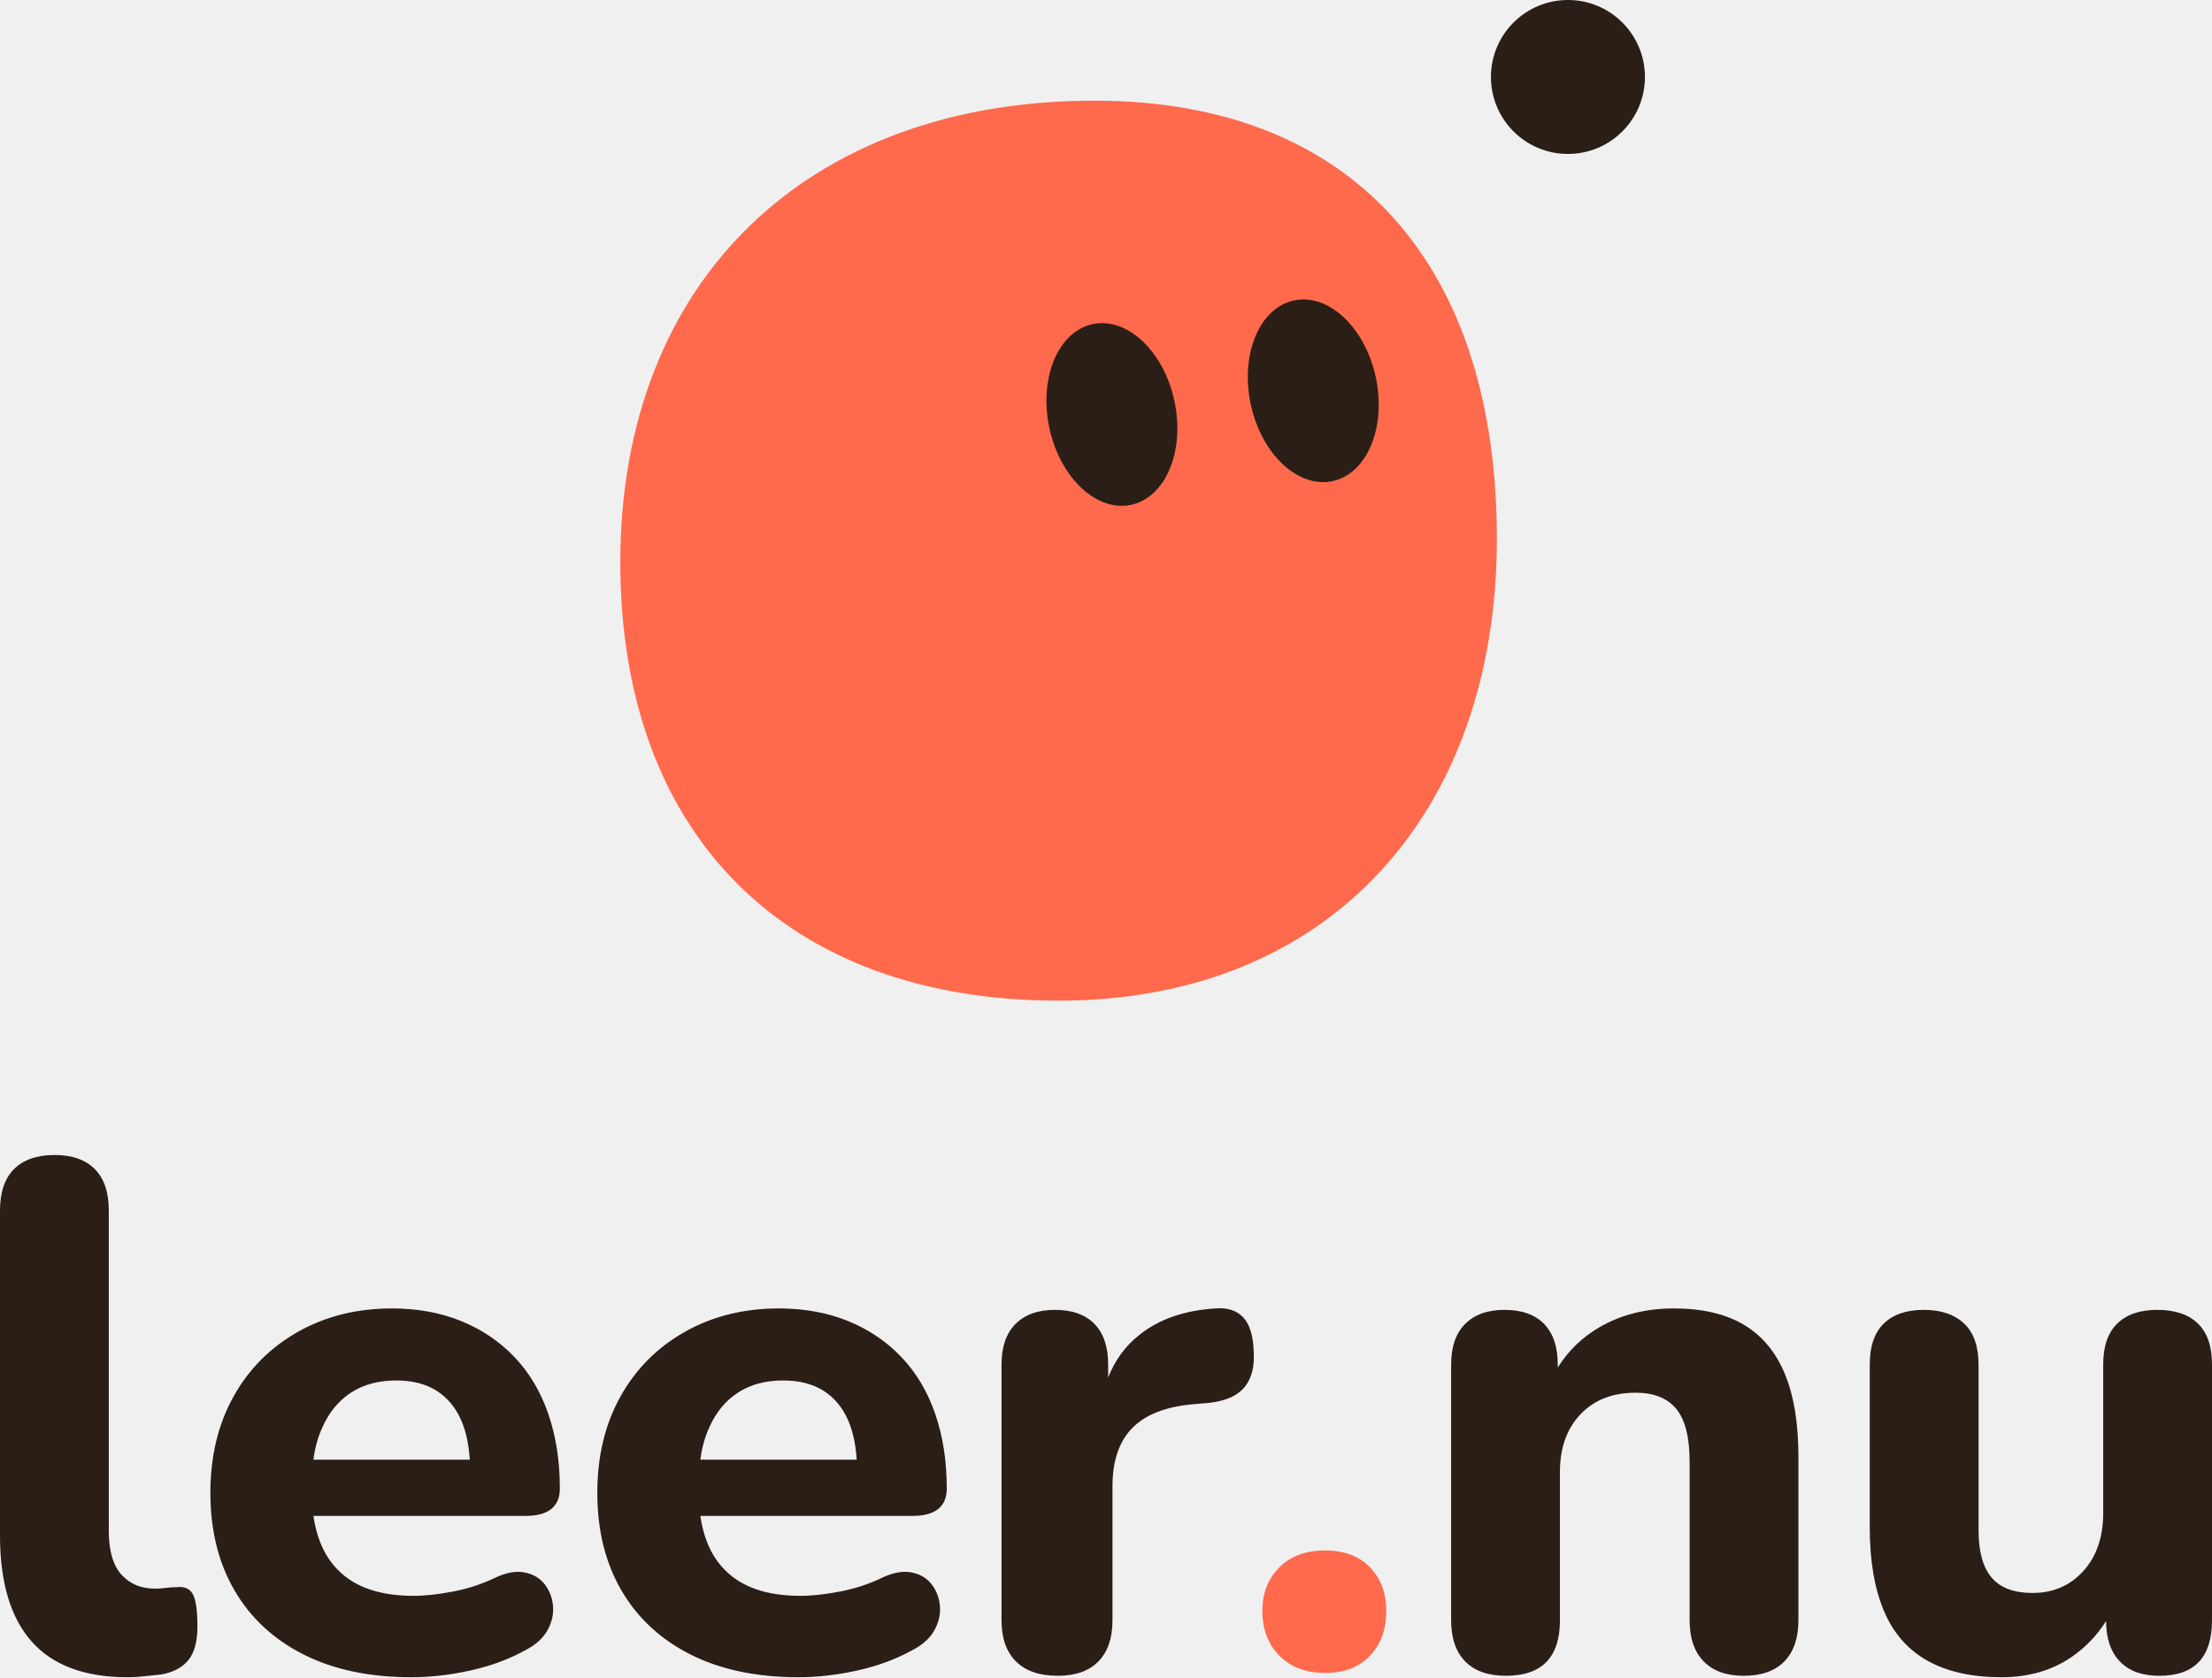
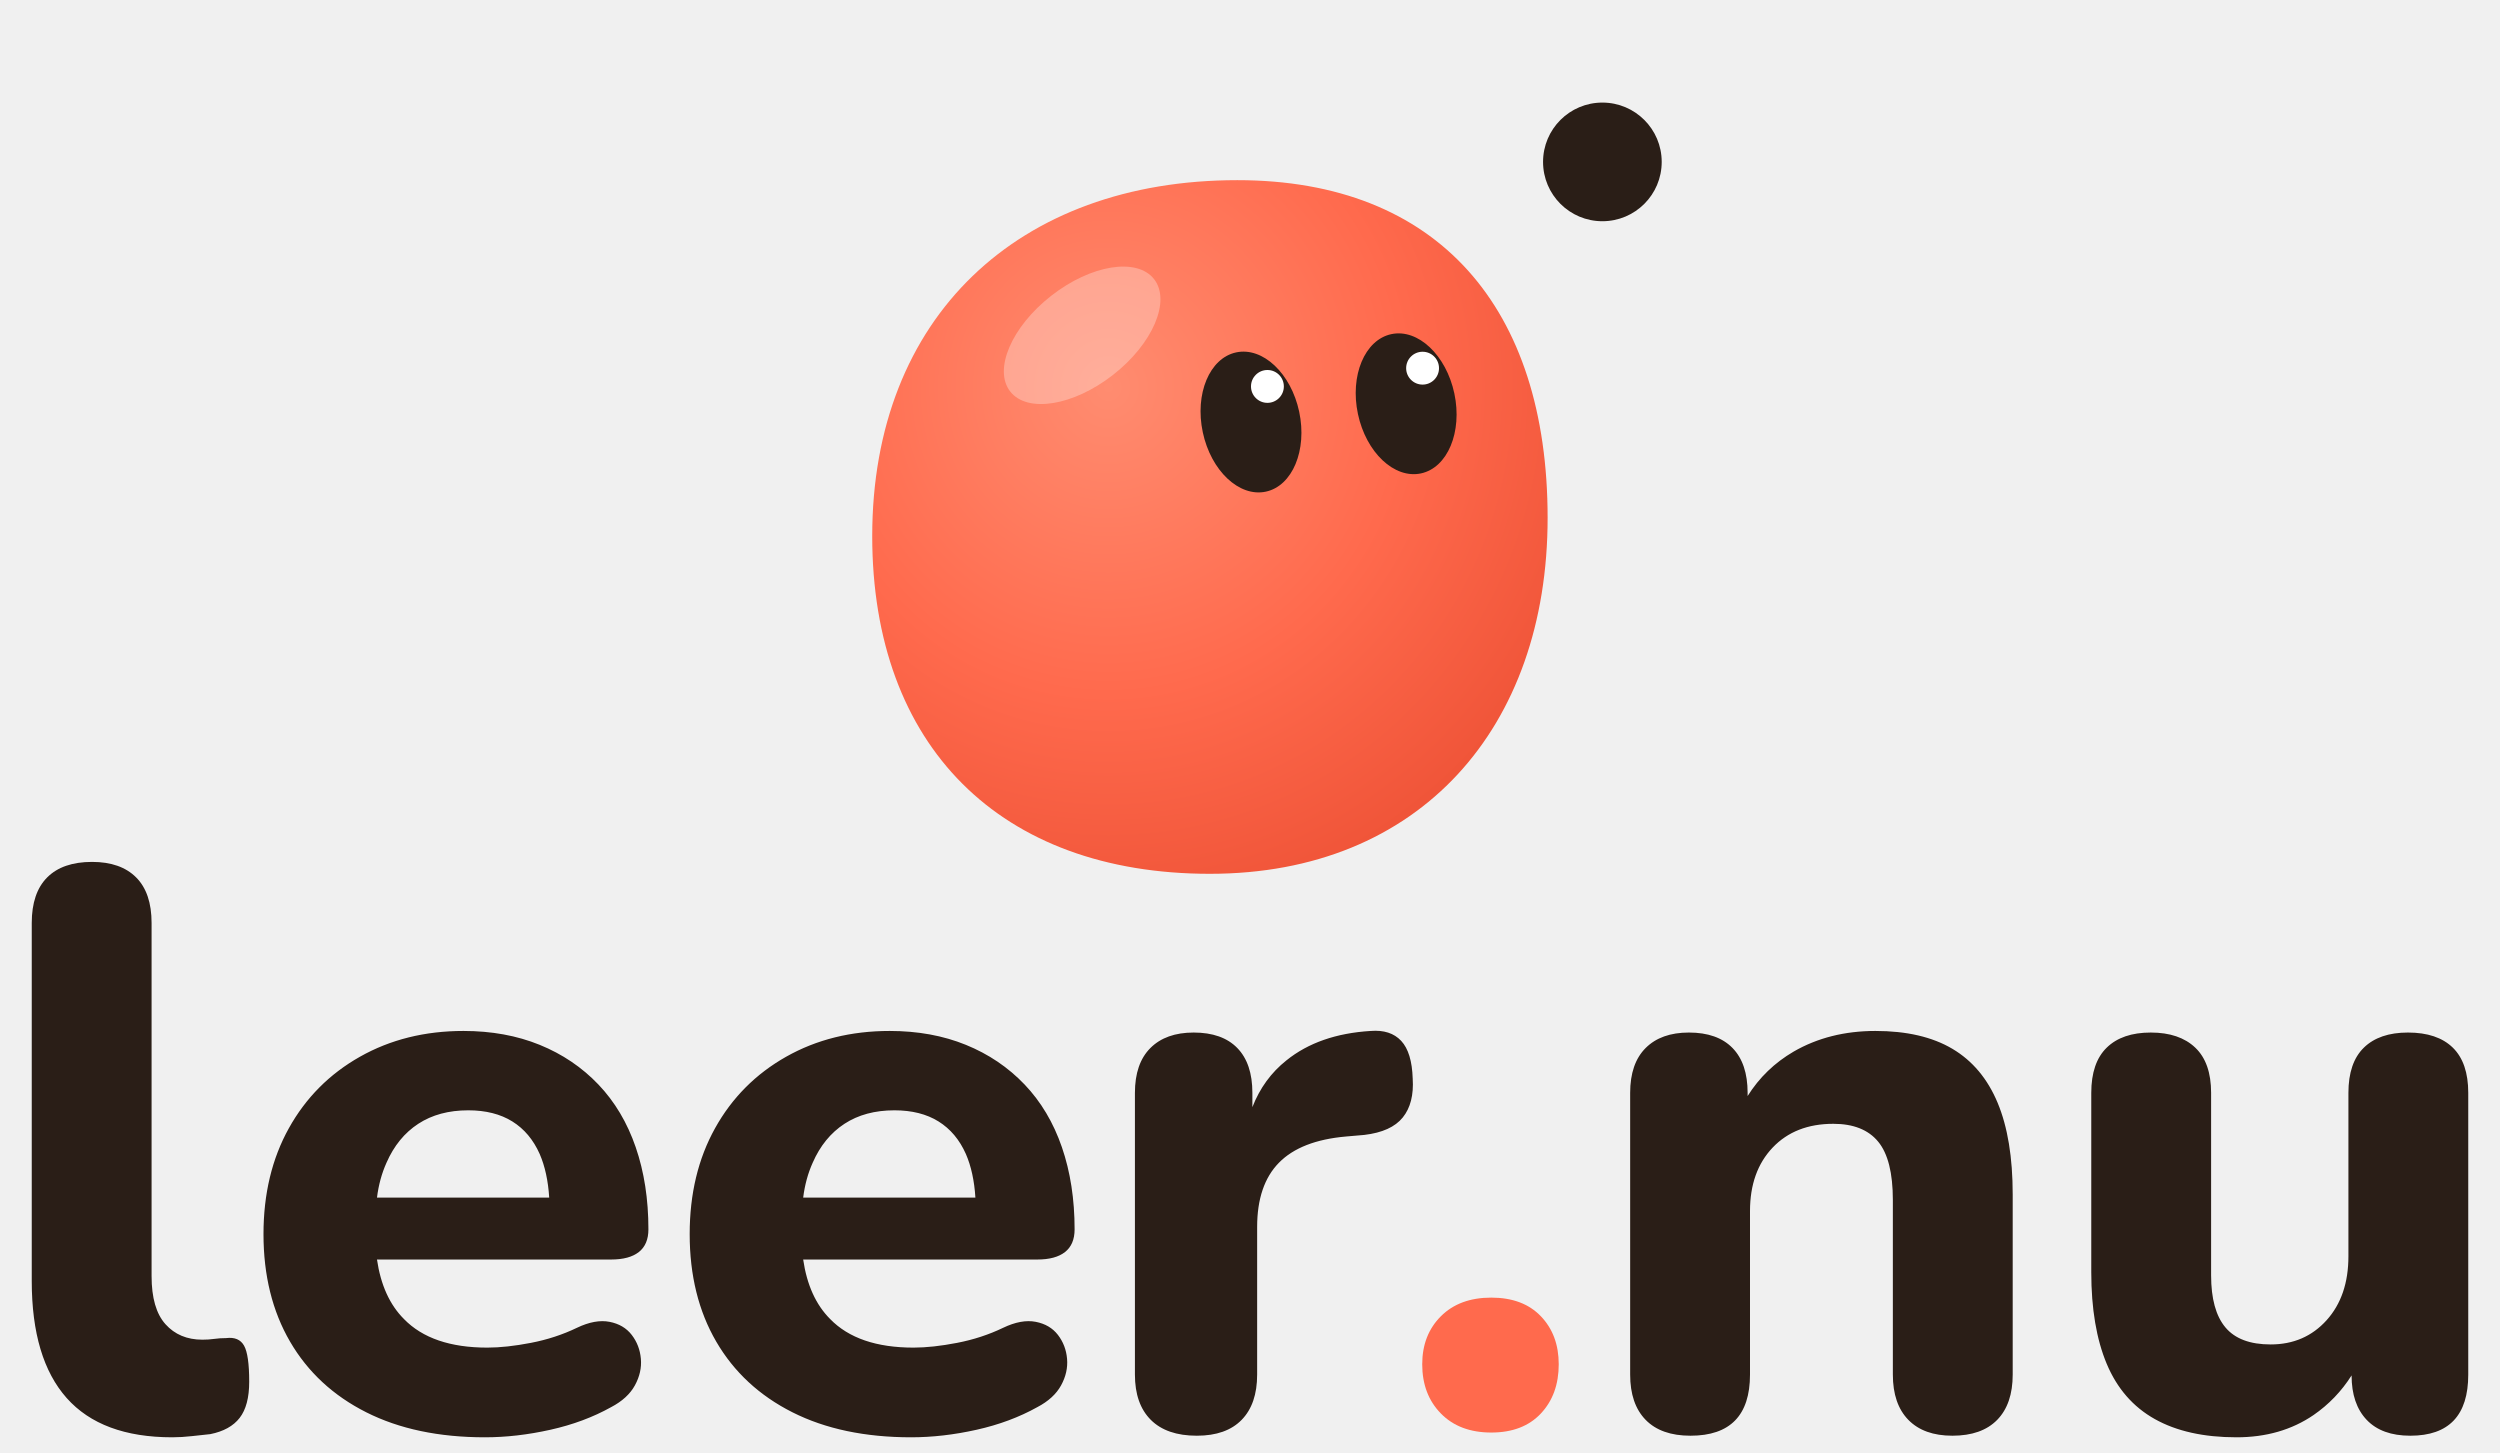
- <svg xmlns="http://www.w3.org/2000/svg" viewBox="0 -2317.45 3070 2328.45" role="img" aria-label="leer.nu">
-   <g transform="translate(762.28 -2473.63) scale(16.44)">
-     <path d="M46 18C68 18 80 32 80 55C80 78 66 94 43 94C20 94 6 80 6 57C6 33 22 18 46 18Z" fill="#FF6A4D" />
-     <path d="M52.782 43.377A5.4 7.8 -12 1 0 42.218 45.623A5.4 7.8 -12 1 0 52.782 43.377ZM69.782 41.377A5.4 7.8 -12 1 0 59.218 43.623A5.4 7.8 -12 1 0 69.782 41.377Z" fill="#2A1E17" />
-     <path d="M79.5 16A6.5 6.5 0 1 0 92.5 16A6.5 6.5 0 1 0 79.5 16Z" fill="#2A1E17" />
+ <svg xmlns="http://www.w3.org/2000/svg" viewBox="-40 -1800 3150 1830" role="img" aria-label="leer.nu">
+   <g transform="translate(990 -1780) scale(11.5)">
+     <defs>
+       <radialGradient id="lg2" cx="35%" cy="30%" r="80%">
+         <stop offset="0" stop-color="#FF8C70" />
+         <stop offset=".55" stop-color="#FF6A4D" />
+         <stop offset="1" stop-color="#EE5236" />
+       </radialGradient>
+     </defs>
+     <path d="M46 18C68 18 80 32 80 55C80 78 66 94 43 94C20 94 6 80 6 57C6 33 22 18 46 18Z" fill="url(#lg2)" />
+     <ellipse cx="29" cy="35" rx="10" ry="5.5" transform="rotate(-38 29 35)" fill="#fff" opacity=".3" />
+     <g class="eyes">
+       <ellipse cx="47.5" cy="44.5" rx="5.4" ry="7.8" transform="rotate(-12 47.5 44.5)" fill="#2A1E17" />
+       <ellipse cx="64.5" cy="42.5" rx="5.4" ry="7.8" transform="rotate(-12 64.5 42.5)" fill="#2A1E17" />
+       <circle cx="49.3" cy="40.6" r="1.8" fill="#fff" />
+       <circle cx="66.3" cy="38.6" r="1.8" fill="#fff" />
+     </g>
+     <circle class="tdot" cx="86" cy="16" r="6.5" fill="#2A1E17" />
  </g>
  <path d="M177 11Q88 11 44.0 -38.5Q0 -88 0 -186V-637Q0 -675 19.5 -694.5Q39 -714 76 -714Q112 -714 131.5 -694.5Q151 -675 151 -637V-192Q151 -151 168.5 -131.5Q186 -112 215 -112Q223 -112 230.0 -113.0Q237 -114 245 -114Q261 -116 267.5 -104.5Q274 -93 274 -59Q274 -29 262.0 -13.5Q250 2 225 7Q215 8 202.0 9.5Q189 11 177 11ZM571 11Q484 11 421.5 -20.5Q359 -52 325.5 -109.5Q292 -167 292 -245Q292 -321 324.0 -378.5Q356 -436 413.5 -468.5Q471 -501 544 -501Q597 -501 640.0 -483.5Q683 -466 714.0 -433.5Q745 -401 761.0 -354.5Q777 -308 777 -251Q777 -232 765.0 -222.5Q753 -213 730 -213H435Q442 -165 469 -138Q504 -102 574 -102Q598 -102 629.0 -108.0Q660 -114 687 -127Q710 -138 728.0 -134.5Q746 -131 756.0 -118.0Q766 -105 767.5 -88.0Q769 -71 760.0 -54.5Q751 -38 730 -27Q696 -8 653.5 1.5Q611 11 571 11ZM435 -291H652Q650 -323 640 -346Q628 -373 605.5 -387.0Q583 -401 550 -401Q513 -401 487.0 -384.0Q461 -367 447 -335Q438 -315 435 -291ZM1108 11Q1021 11 958.5 -20.5Q896 -52 862.5 -109.5Q829 -167 829 -245Q829 -321 861.0 -378.5Q893 -436 950.5 -468.5Q1008 -501 1081 -501Q1134 -501 1177.0 -483.5Q1220 -466 1251.0 -433.5Q1282 -401 1298.0 -354.5Q1314 -308 1314 -251Q1314 -232 1302.0 -222.5Q1290 -213 1267 -213H972Q979 -165 1006 -138Q1041 -102 1111 -102Q1135 -102 1166.0 -108.0Q1197 -114 1224 -127Q1247 -138 1265.0 -134.5Q1283 -131 1293.0 -118.0Q1303 -105 1304.5 -88.0Q1306 -71 1297.0 -54.5Q1288 -38 1267 -27Q1233 -8 1190.5 1.5Q1148 11 1108 11ZM972 -291H1189Q1187 -323 1177 -346Q1165 -373 1142.5 -387.0Q1120 -401 1087 -401Q1050 -401 1024.0 -384.0Q998 -367 984 -335Q975 -315 972 -291ZM1468 9Q1430 9 1410.0 -11.0Q1390 -31 1390 -68V-423Q1390 -460 1409.5 -479.5Q1429 -499 1464 -499Q1500 -499 1519.0 -479.5Q1538 -460 1538 -423V-405Q1552 -441 1581 -464Q1622 -497 1687 -501Q1712 -503 1725.5 -488.5Q1739 -474 1740 -441Q1742 -410 1727.5 -392.0Q1713 -374 1679 -370L1656 -368Q1599 -363 1571.5 -335.0Q1544 -307 1544 -254V-68Q1544 -31 1524.5 -11.0Q1505 9 1468 9ZM2090 9Q2053 9 2033.5 -11.0Q2014 -31 2014 -68V-423Q2014 -460 2033.5 -479.5Q2053 -499 2088 -499Q2124 -499 2143.0 -479.5Q2162 -460 2162 -423V-419Q2184 -454 2220 -475Q2265 -501 2323 -501Q2382 -501 2420.0 -478.5Q2458 -456 2477.0 -410.5Q2496 -365 2496 -295V-68Q2496 -31 2476.5 -11.0Q2457 9 2420 9Q2384 9 2364.5 -11.0Q2345 -31 2345 -68V-288Q2345 -339 2326.5 -361.5Q2308 -384 2270 -384Q2222 -384 2193.5 -354.0Q2165 -324 2165 -274V-68Q2165 9 2090 9ZM2778 11Q2716 11 2675.0 -12.0Q2634 -35 2614.5 -81.5Q2595 -128 2595 -197V-423Q2595 -461 2614.5 -480.0Q2634 -499 2670.0 -499.0Q2706 -499 2726.0 -480.0Q2746 -461 2746 -423V-193Q2746 -149 2764.0 -127.5Q2782 -106 2821 -106Q2864 -106 2891.5 -136.5Q2919 -167 2919 -217V-423Q2919 -461 2938.5 -480.0Q2958 -499 2994 -499Q3031 -499 3050.5 -480.0Q3070 -461 3070 -423V-68Q3070 9 2997 9Q2961 9 2942 -11Q2923 -31 2923 -67Q2904 -37 2875 -17Q2834 11 2778 11Z" fill="#2A1E17" />
-   <path d="M1839 5Q1799 5 1775.5 -19.0Q1752 -43 1752 -81Q1752 -118 1775.5 -141.5Q1799 -165 1839 -165Q1879 -165 1901.5 -141.5Q1924 -118 1924 -81Q1924 -43 1901.5 -19.0Q1879 5 1839 5Z" fill="#FF6A4D" />
+   <path class="wdot" d="M1839 5Q1799 5 1775.5 -19.0Q1752 -43 1752 -81Q1752 -118 1775.5 -141.5Q1799 -165 1839 -165Q1879 -165 1901.5 -141.5Q1924 -118 1924 -81Q1924 -43 1901.5 -19.0Q1879 5 1839 5Z" fill="#FF6A4D" />
</svg>
